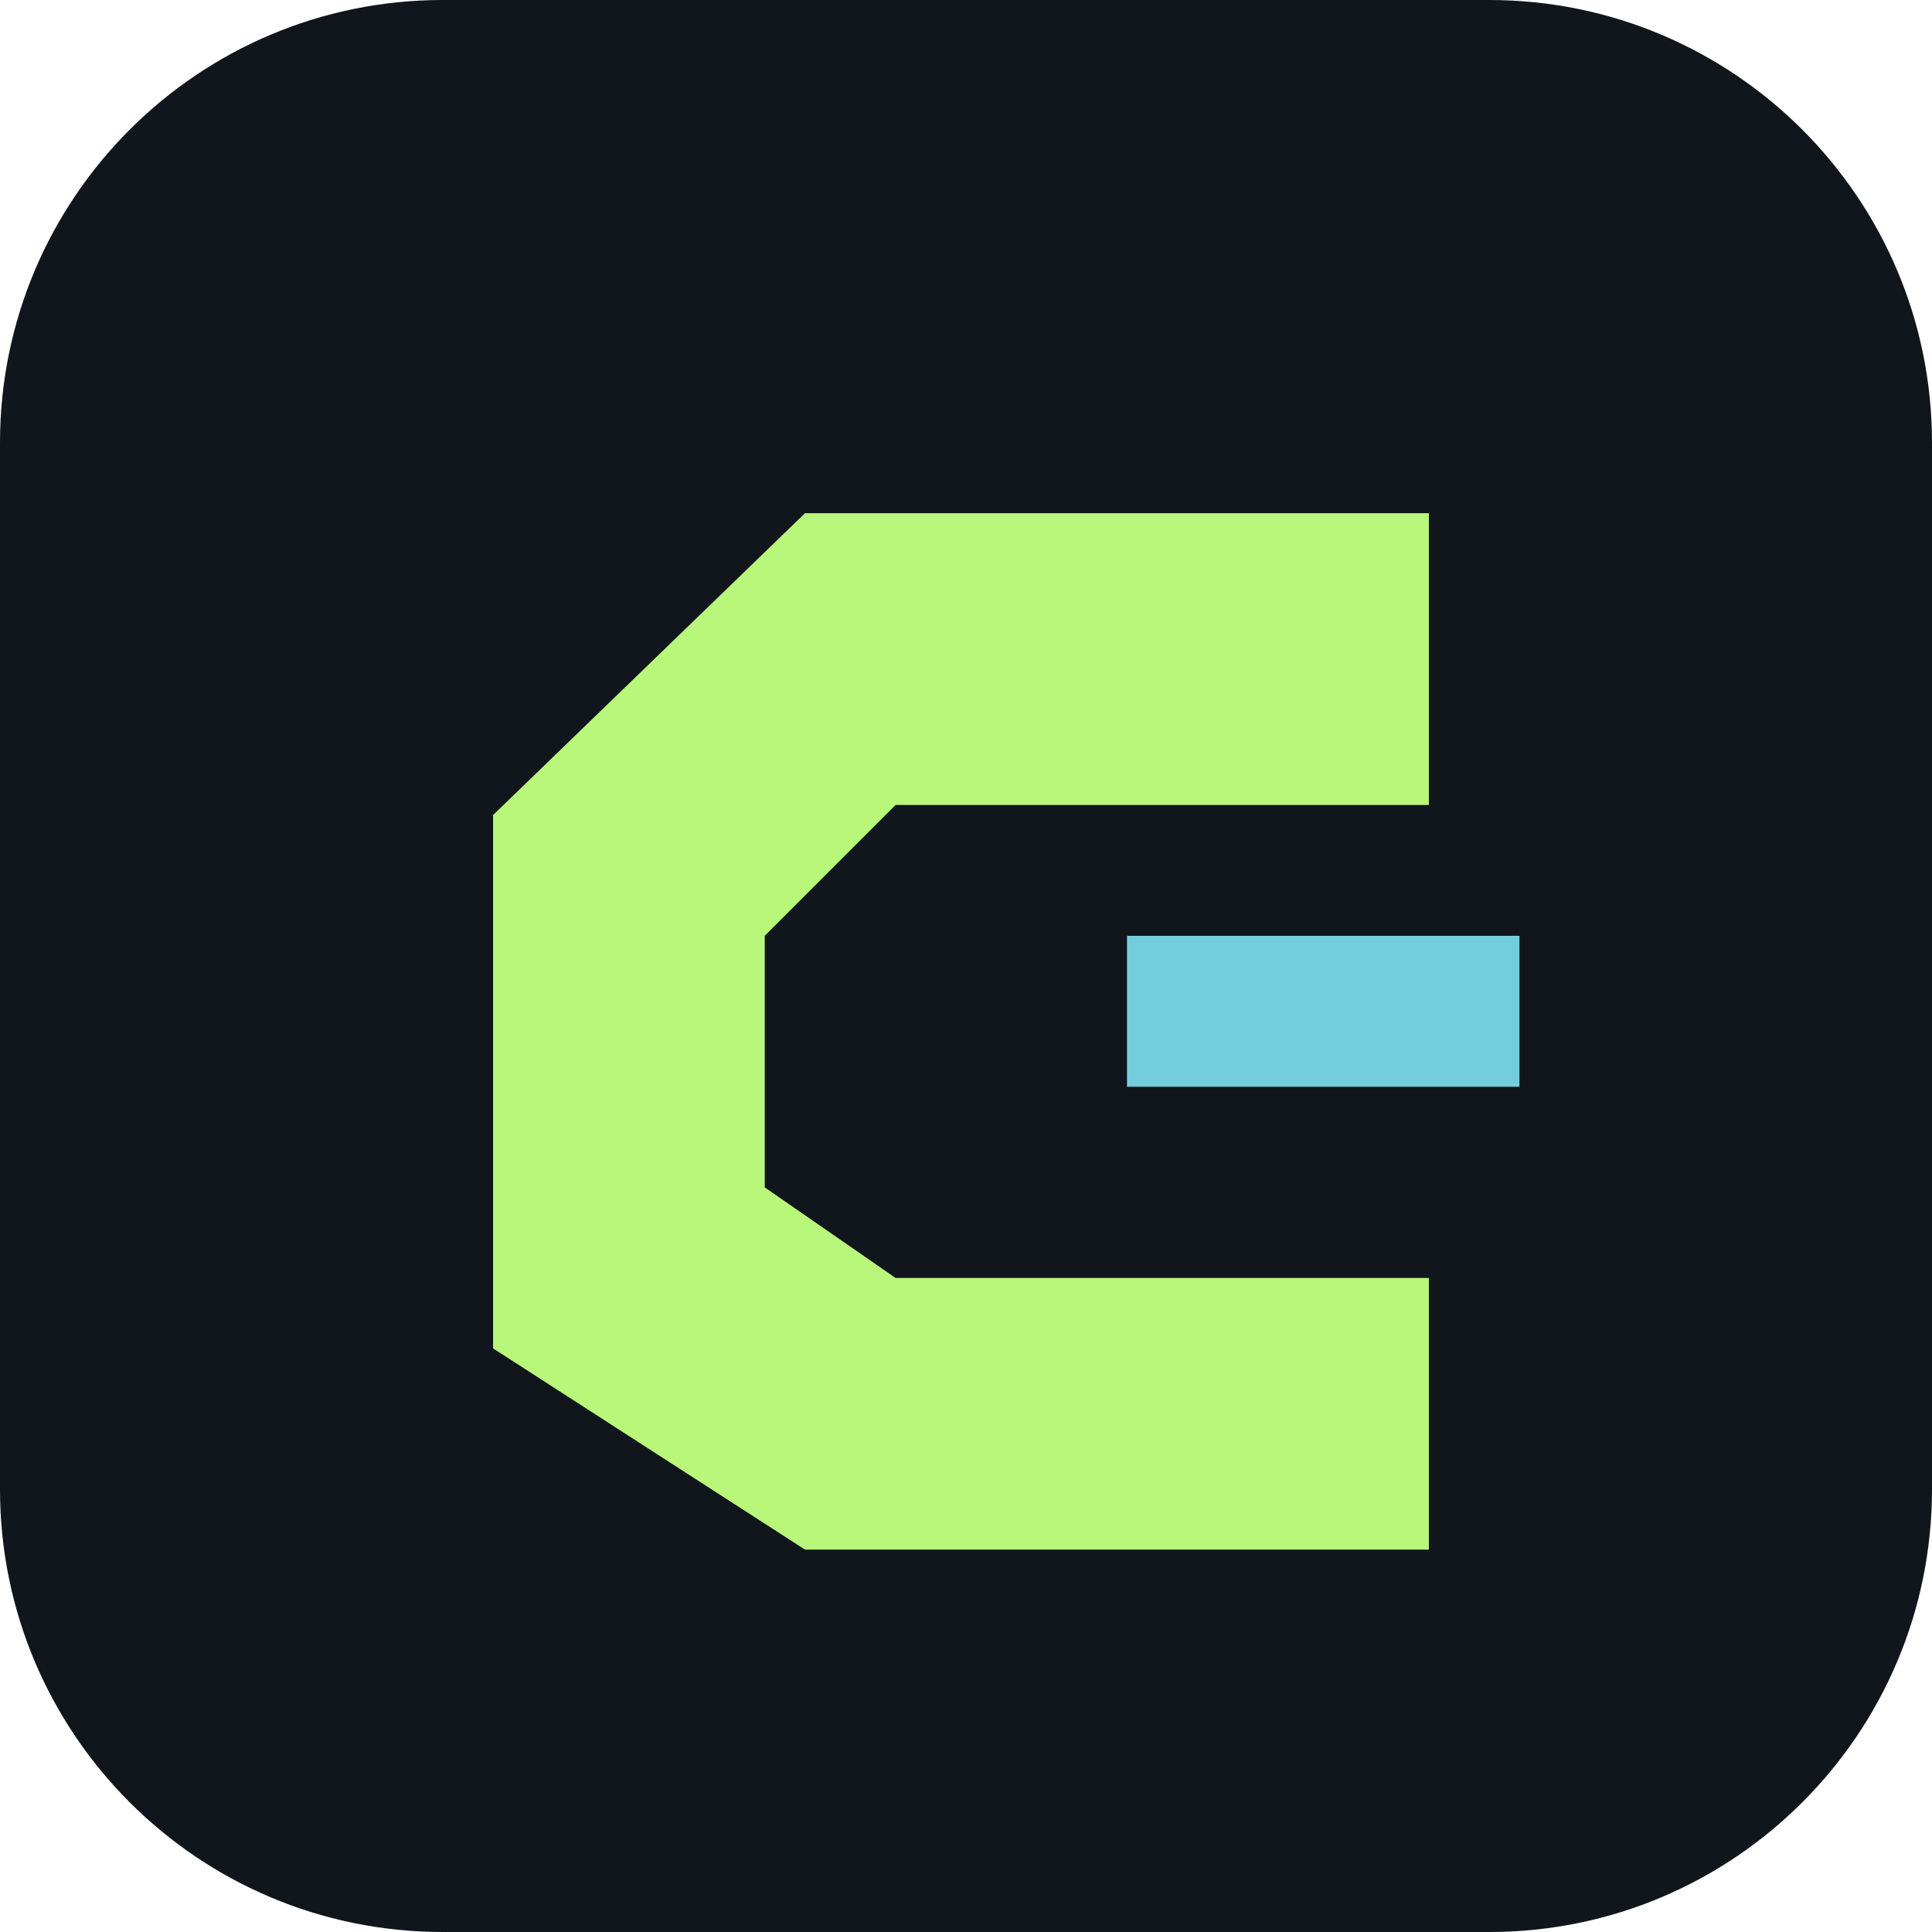
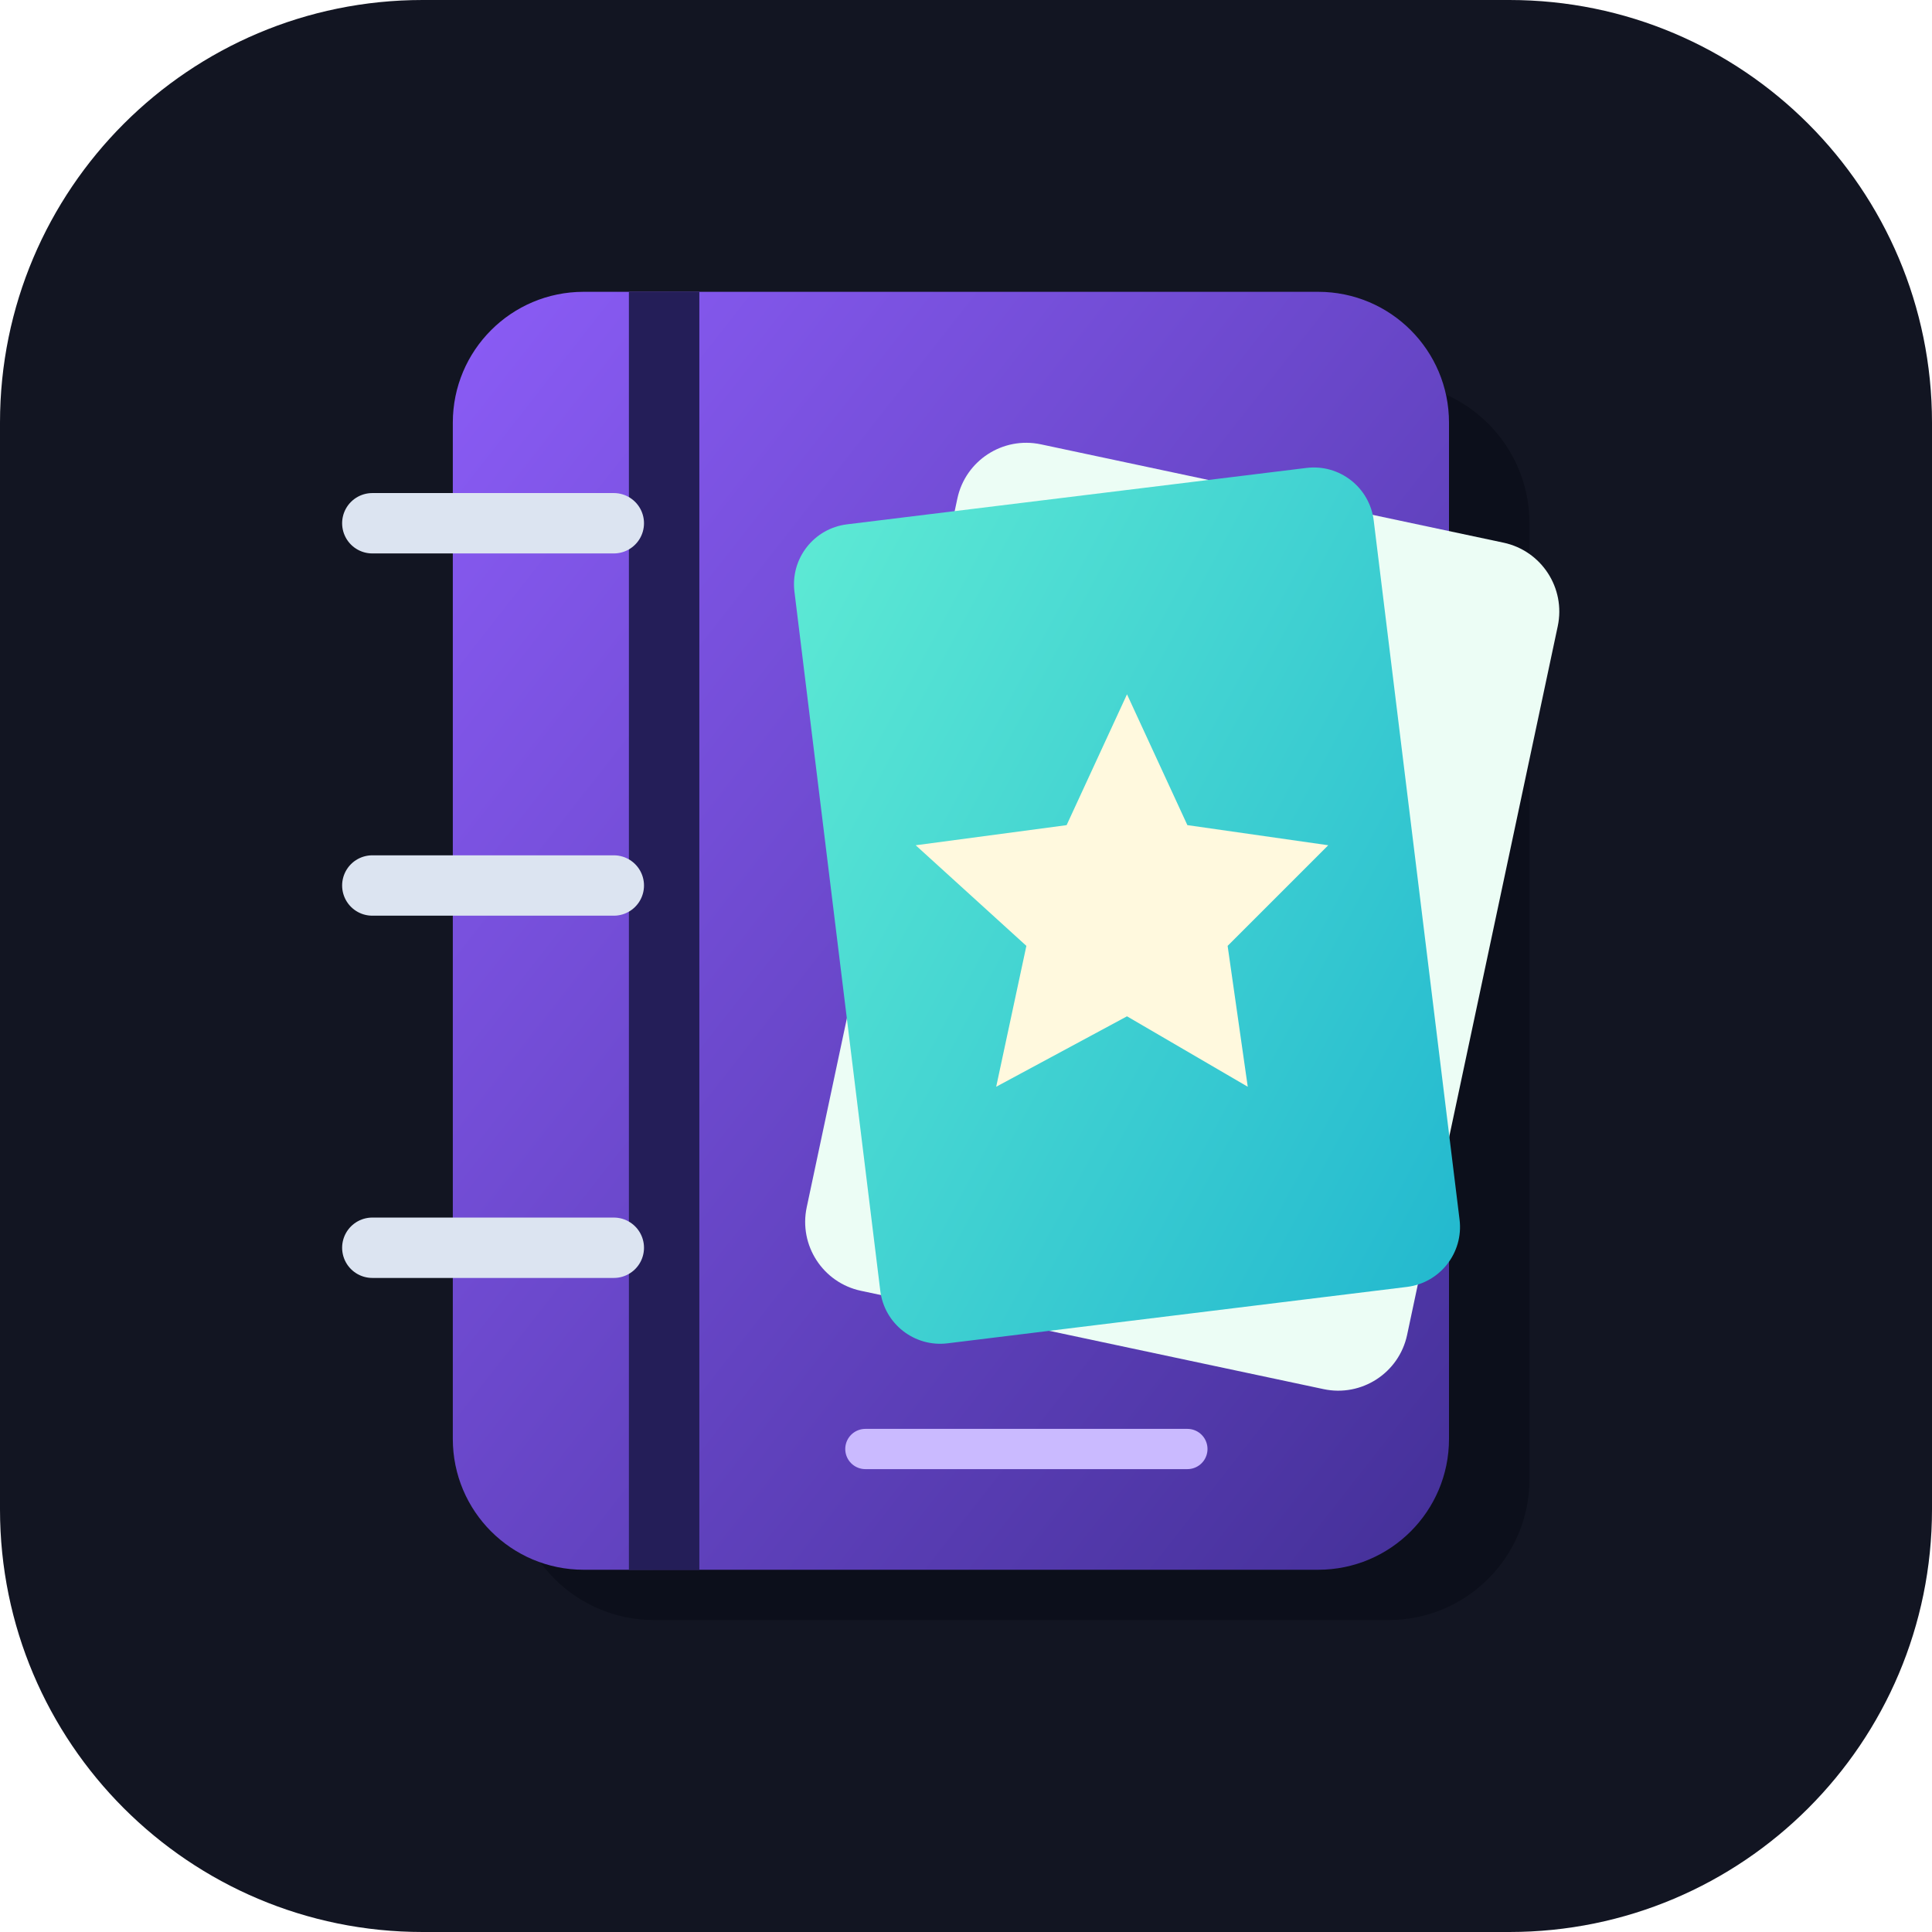
<svg xmlns="http://www.w3.org/2000/svg" viewBox="0 0 192 192">
-   <rect width="192" height="192" rx="44" fill="#11151c" />
-   <path d="M142 51H80L49 81v53l31 20h62v-27H89l-13-9V93l13-13h53z" fill="#b8f779" />
-   <path d="M112 93h39v15h-39z" fill="#74cddd" />
+   <defs>
+     <linearGradient id="cover" x2="1" y2="1">
+       <stop stop-color="#8b5cf6" />
+       <stop offset="1" stop-color="#443098" />
+     </linearGradient>
+     <linearGradient id="card" x2="1" y2="1">
+       <stop stop-color="#5eead4" />
+       <stop offset="1" stop-color="#22b8cf" />
+     </linearGradient>
+   </defs>
+   <rect width="192" height="192" rx="42" fill="#121522" />
+   <rect x="51" y="38" width="101" height="123" rx="14" fill="#060913" opacity=".5" />
+   <rect x="45" y="29" width="99" height="127" rx="13" fill="url(#cover)" />
+   <path d="M66 29v127" stroke="#241e58" stroke-width="7" />
+   <rect x="87" y="48" width="61" height="86" rx="7" fill="#ecfdf5" transform="rotate(12 117 91)" />
+   <rect x="83" y="49" width="58" height="82" rx="6" fill="url(#card)" transform="rotate(-7 112 90)" />
+   <path d="m112 69 6 13 14 2-10 10 2 14-12-7-13 7 3-14-11-10 15-2z" fill="#fff9de" />
+   <g fill="none" stroke="#dce4f1" stroke-width="6" stroke-linecap="round">
+     <path d="M37 52h24M37 88h24M37 124h24" />
+   </g>
+   <path d="M86 144h32" stroke="#cabaff" stroke-width="4" stroke-linecap="round" />
</svg>
